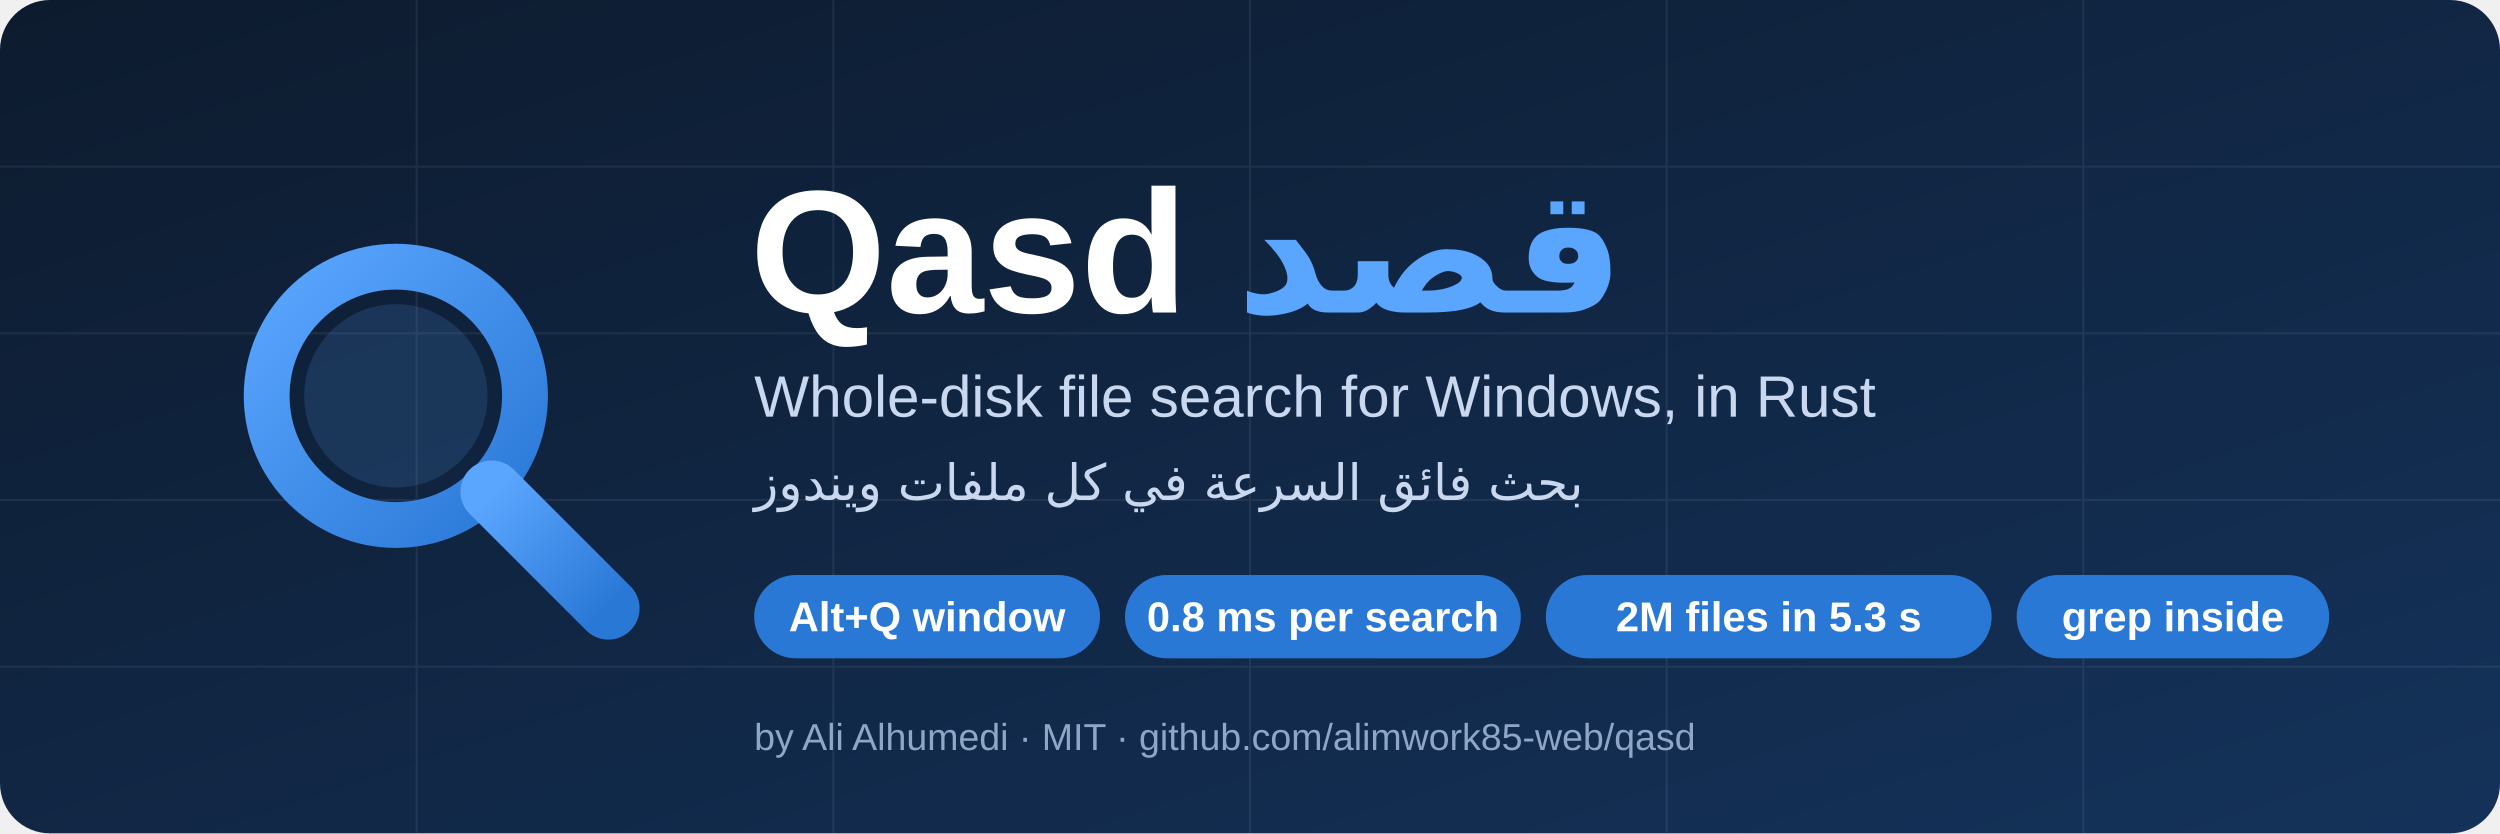
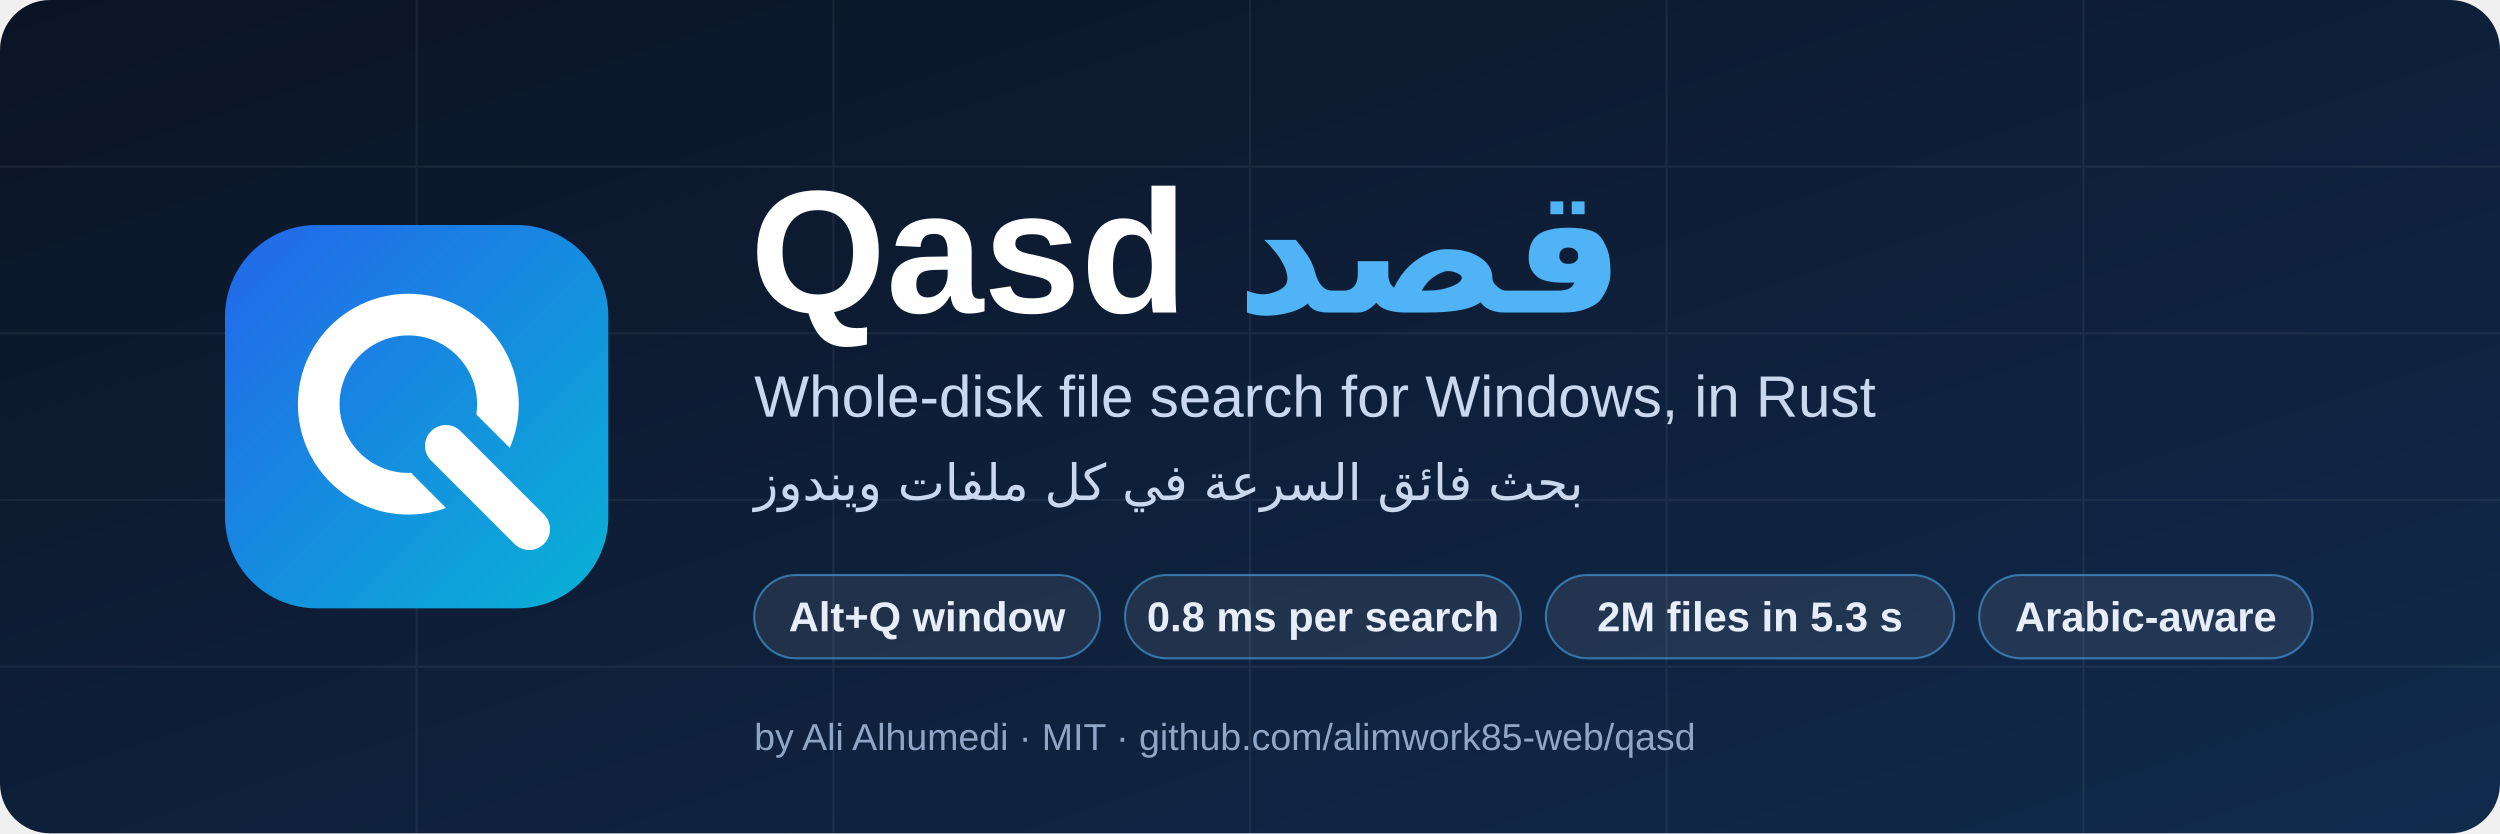
<svg xmlns="http://www.w3.org/2000/svg" width="1200" height="400" viewBox="0 0 1200 400" role="img" aria-label="Qasd (قصد) - whole-disk file search for Windows, by Ali Alhumedi">
  <defs>
    <linearGradient id="bg" x1="0" y1="0" x2="1" y2="1">
-       <stop offset="0" stop-color="#0d1b2e" />
-       <stop offset="1" stop-color="#14325a" />
+       <stop offset="0" stop-color="#0b1424" />
+       <stop offset="1" stop-color="#112a4d" />
    </linearGradient>
-     <linearGradient id="lens" x1="0" y1="0" x2="1" y2="1">
-       <stop offset="0" stop-color="#5aa6ff" />
-       <stop offset="1" stop-color="#2a78d6" />
+     <linearGradient id="tile" gradientUnits="userSpaceOnUse" x1="0" y1="0" x2="200" y2="200">
+       <stop offset="0" stop-color="#2563eb" />
+       <stop offset="1" stop-color="#06b6d4" />
    </linearGradient>
  </defs>
  <rect width="1200" height="400" rx="24" fill="url(#bg)" />
-   <g opacity="0.07" stroke="#ffffff" stroke-width="1">
+   <g opacity="0.06" stroke="#ffffff" stroke-width="1">
    <path d="M0 80H1200M0 160H1200M0 240H1200M0 320H1200M200 0V400M400 0V400M600 0V400M800 0V400M1000 0V400" />
  </g>
-   <g transform="translate(110 110)">
-     <circle cx="80" cy="80" r="62" fill="none" stroke="url(#lens)" stroke-width="22" />
-     <circle cx="80" cy="80" r="44" fill="#5aa6ff" opacity="0.15" />
-     <path d="M126 126 L182 182" stroke="url(#lens)" stroke-width="30" stroke-linecap="round" />
+   <g transform="translate(100 100) scale(1)">
+     <rect x="8" y="8" width="184" height="184" rx="44" fill="url(#tile)" />
+     <circle cx="96" cy="94" r="43" fill="none" stroke="#ffffff" stroke-width="20" />
+     <path d="M114 114 L154 154" stroke="url(#tile)" stroke-width="42" stroke-linecap="round" />
+     <path d="M114 114 L154 154" stroke="#ffffff" stroke-width="20" stroke-linecap="round" />
  </g>
-   <g font-family="Segoe UI, Tahoma, Arial, sans-serif" fill="#ffffff">
-     <text x="360" y="150" font-size="84" font-weight="700">Qasd <tspan fill="#5aa6ff">قصد</tspan>
+   <g font-family="Segoe UI Variable Display, Segoe UI, Tahoma, Arial, sans-serif" fill="#ffffff">
+     <text x="360" y="150" font-size="84" font-weight="700">Qasd <tspan fill="#4fb3f6">قصد</tspan>
    </text>
    <text x="362" y="200" font-size="28" fill="#c9d8ee">Whole-disk file search for Windows, in Rust</text>
    <text x="362" y="240" font-size="24" fill="#c9d8ee">بحث فائق السرعة في كل ملفات ويندوز</text>
    <g font-size="20" font-weight="600">
-       <rect x="362" y="276" width="166" height="40" rx="20" fill="#2a78d6" />
-       <text x="445" y="303" text-anchor="middle">Alt+Q window</text>
-       <rect x="540" y="276" width="190" height="40" rx="20" fill="#2a78d6" />
-       <text x="635" y="303" text-anchor="middle">0.8 ms per search</text>
-       <rect x="742" y="276" width="214" height="40" rx="20" fill="#2a78d6" />
-       <text x="849" y="303" text-anchor="middle">2M files in 5.3 s</text>
-       <rect x="968" y="276" width="150" height="40" rx="20" fill="#2a78d6" />
-       <text x="1043" y="303" text-anchor="middle">grep inside</text>
+       <rect x="362" y="276" width="166" height="40" rx="20" fill="#ffffff" fill-opacity="0.08" stroke="#4fb3f6" stroke-opacity="0.55" />
+       <text x="445" y="303" text-anchor="middle" fill="#e6eefa">Alt+Q window</text>
+       <rect x="540" y="276" width="190" height="40" rx="20" fill="#ffffff" fill-opacity="0.08" stroke="#4fb3f6" stroke-opacity="0.55" />
+       <text x="635" y="303" text-anchor="middle" fill="#e6eefa">0.8 ms per search</text>
+       <rect x="742" y="276" width="196" height="40" rx="20" fill="#ffffff" fill-opacity="0.08" stroke="#4fb3f6" stroke-opacity="0.55" />
+       <text x="840" y="303" text-anchor="middle" fill="#e6eefa">2M files in 5.3 s</text>
+       <rect x="950" y="276" width="160" height="40" rx="20" fill="#ffffff" fill-opacity="0.08" stroke="#4fb3f6" stroke-opacity="0.55" />
+       <text x="1030" y="303" text-anchor="middle" fill="#e6eefa">Arabic-aware</text>
    </g>
    <text x="362" y="360" font-size="18" fill="#8fa6c6">by Ali Alhumedi  ·  MIT  ·  github.com/alimwork85-web/qasd</text>
  </g>
</svg>
